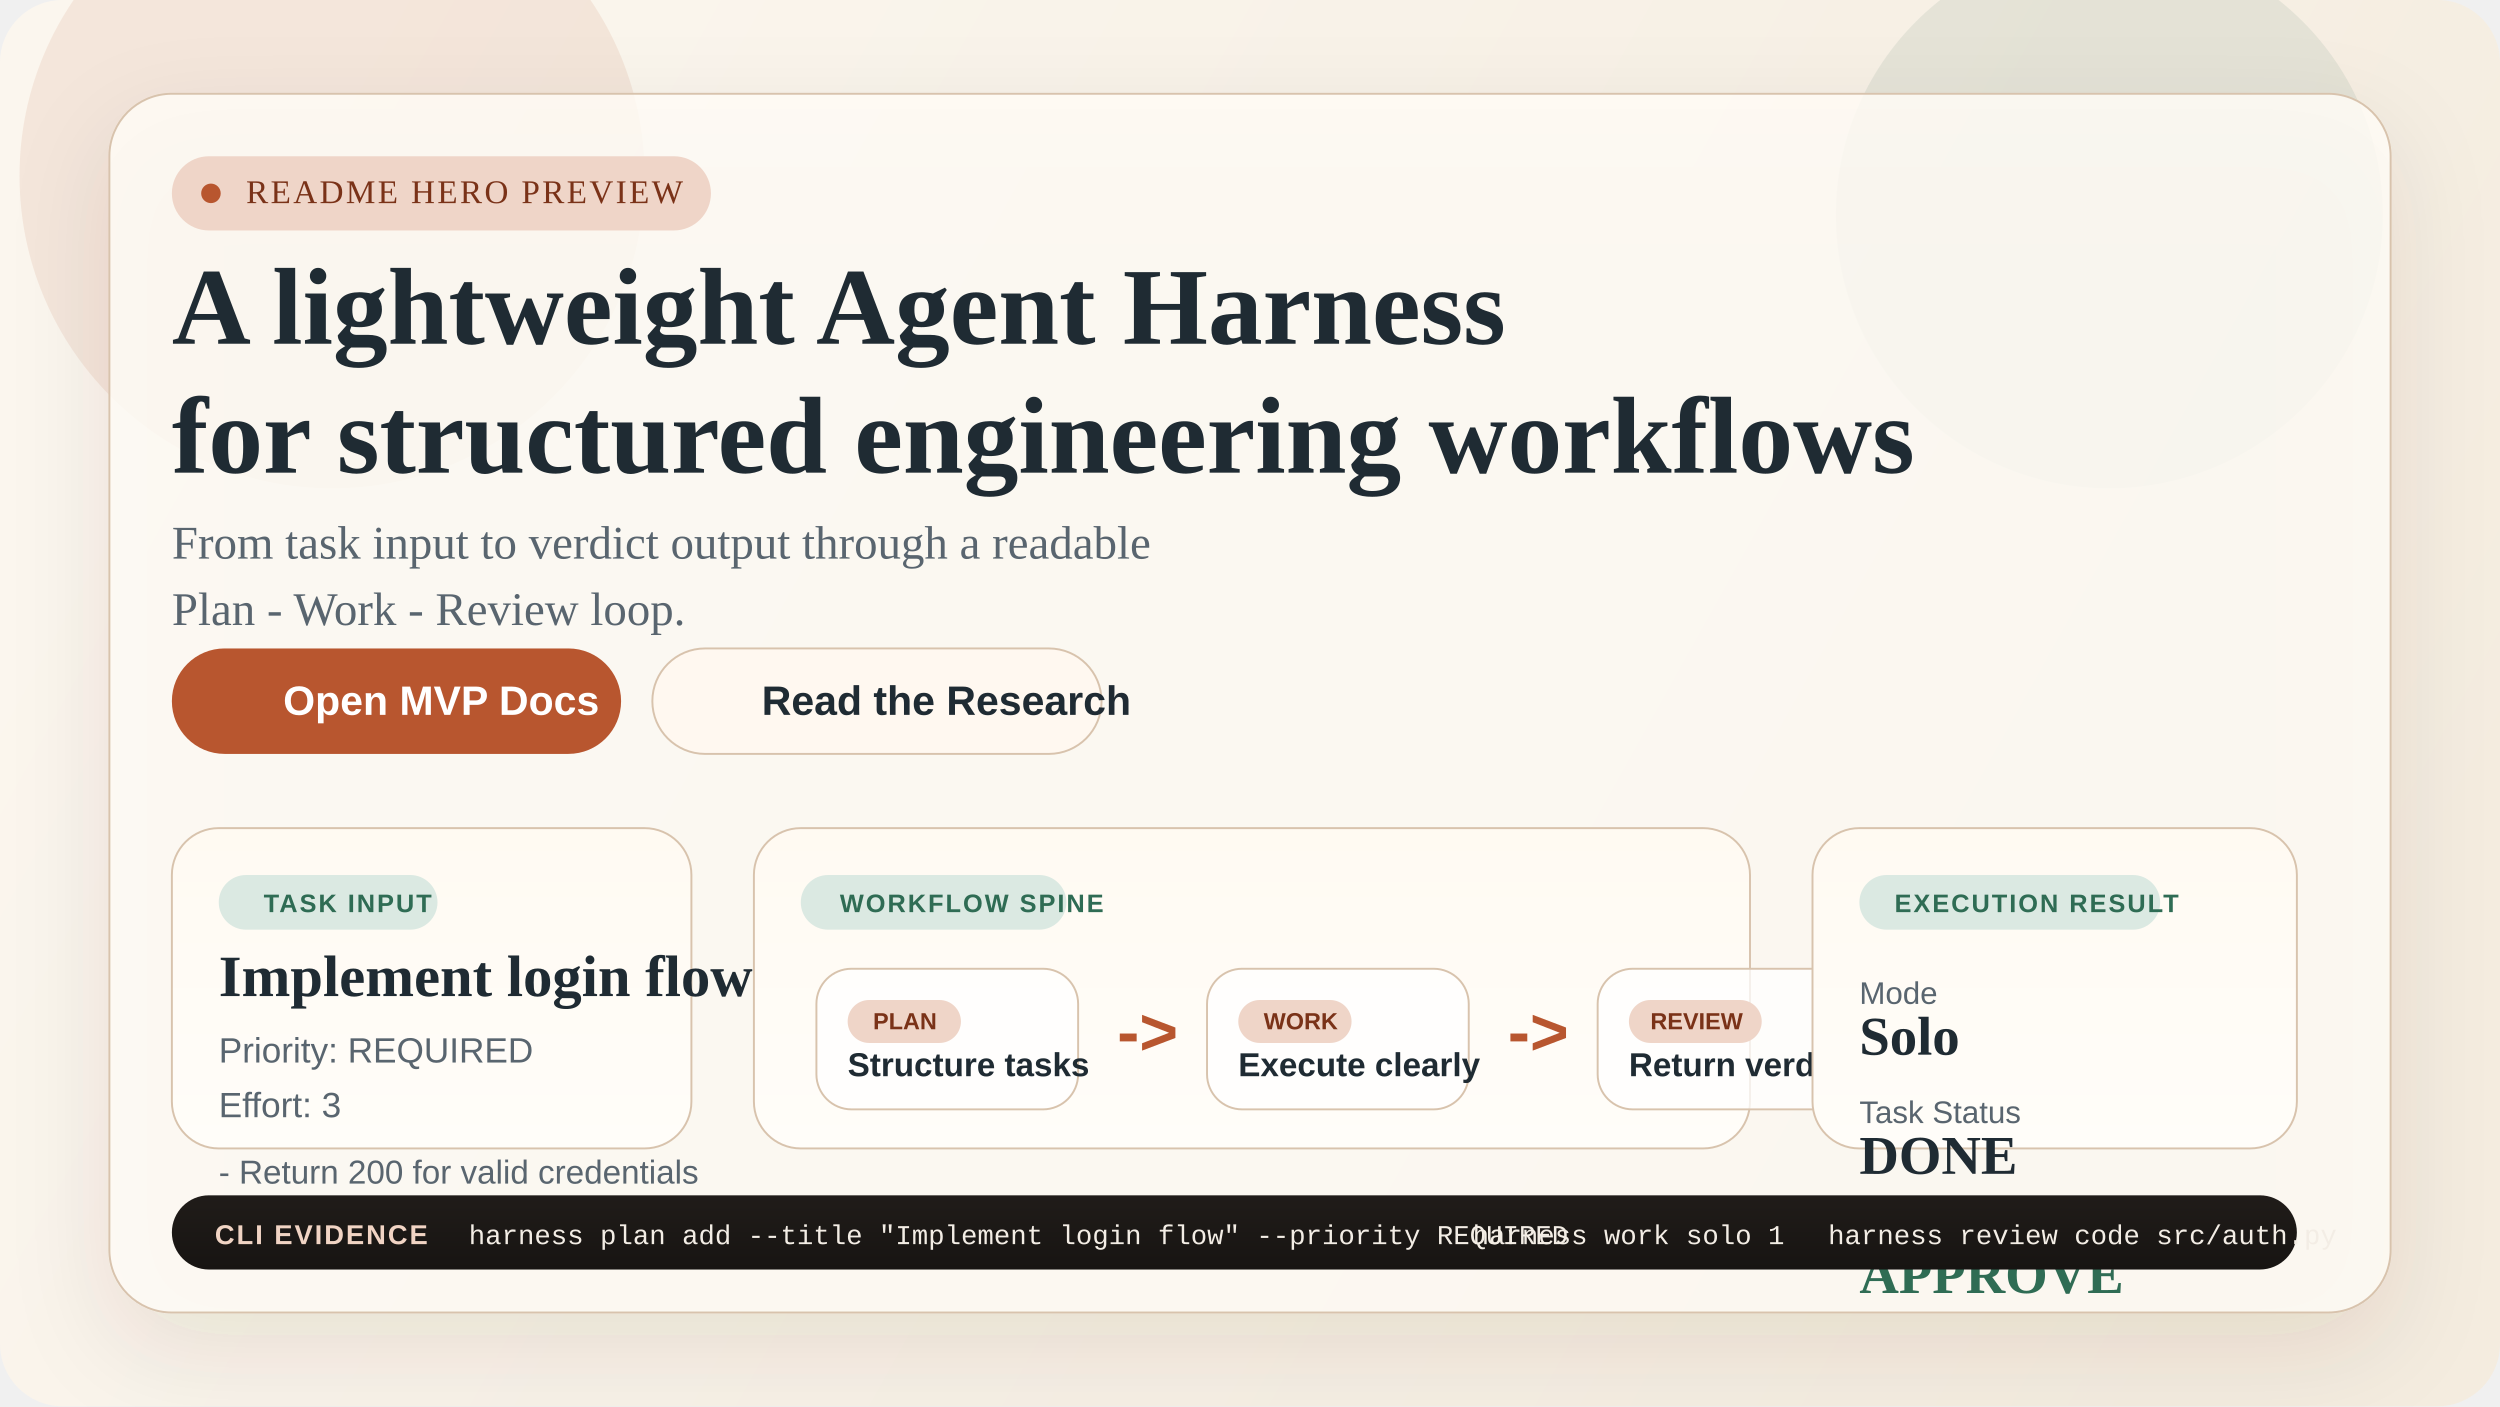
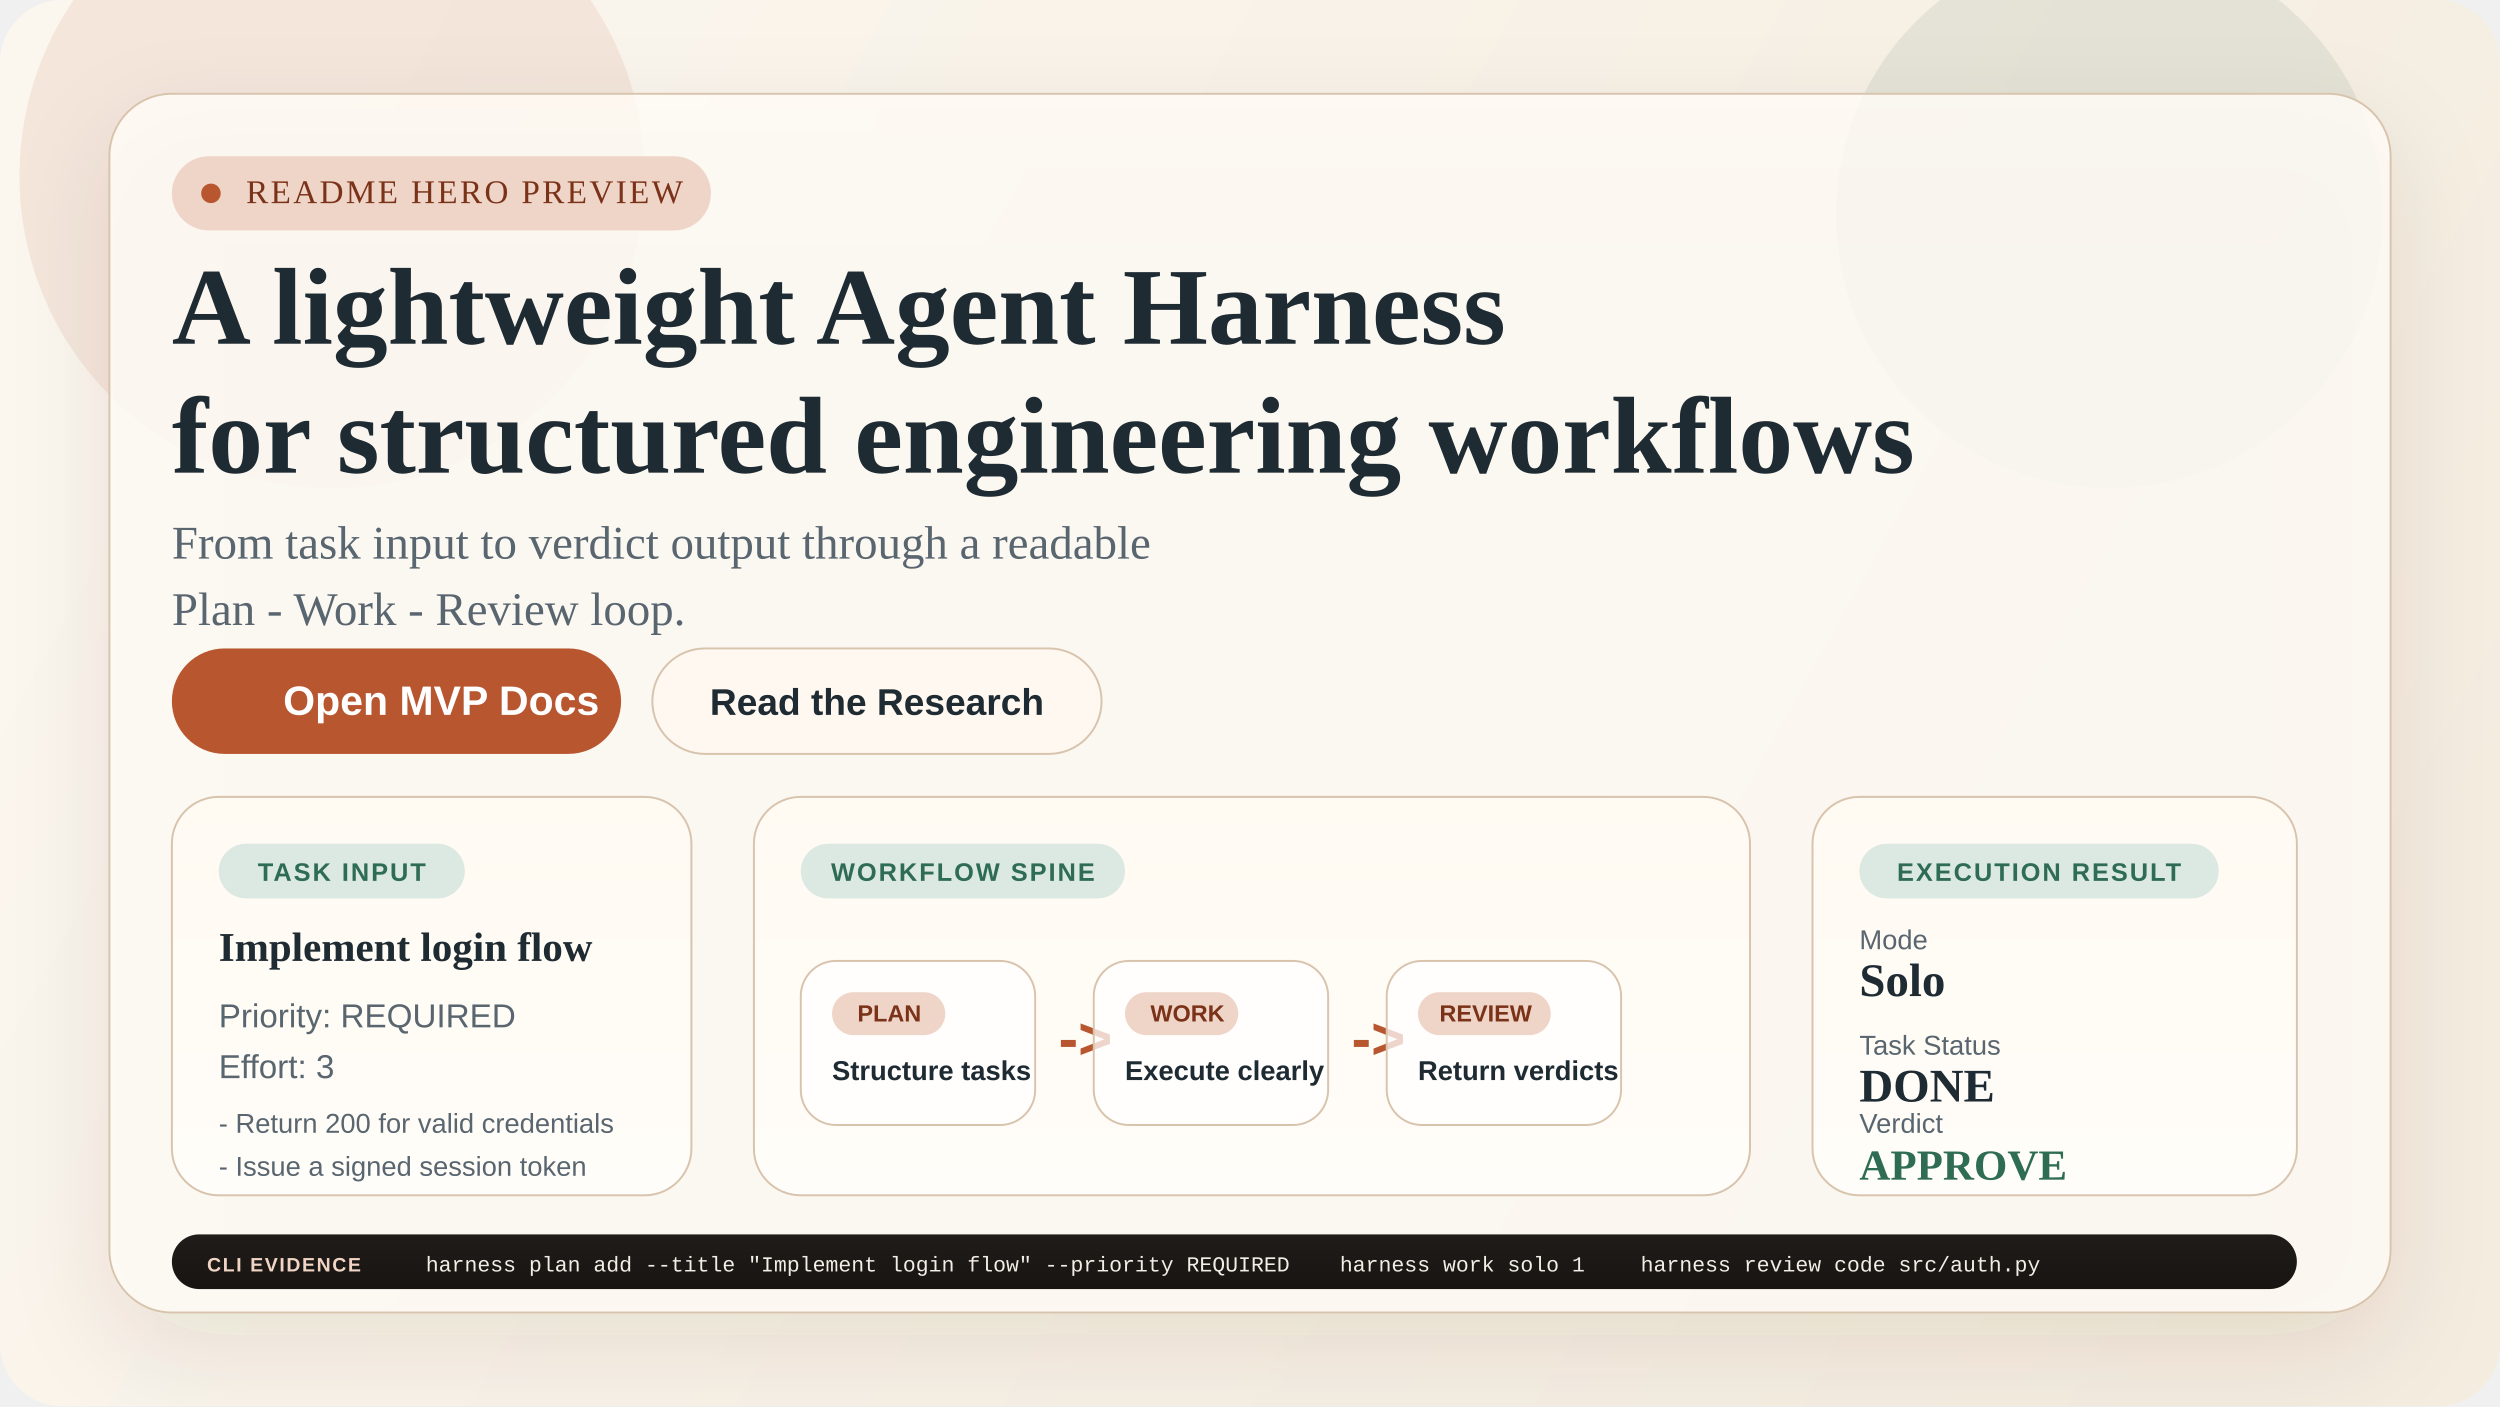
<svg xmlns="http://www.w3.org/2000/svg" width="1280" height="720" viewBox="0 0 1280 720" fill="none">
  <defs>
    <linearGradient id="bg" x1="120" y1="80" x2="1160" y2="660" gradientUnits="userSpaceOnUse">
      <stop stop-color="#FBF6EE" />
      <stop offset="1" stop-color="#F4ECDF" />
    </linearGradient>
    <linearGradient id="card" x1="0" y1="0" x2="0" y2="1">
      <stop stop-color="#FFFAF2" />
      <stop offset="1" stop-color="#FFFDF9" />
    </linearGradient>
    <linearGradient id="terminal" x1="0" y1="0" x2="0" y2="1">
      <stop stop-color="#201C19" />
      <stop offset="1" stop-color="#171412" />
    </linearGradient>
    <filter id="shadow" x="-40" y="-40" width="1360" height="800" filterUnits="userSpaceOnUse" color-interpolation-filters="sRGB">
      <feDropShadow dx="0" dy="18" stdDeviation="25" flood-color="#493421" flood-opacity="0.12" />
    </filter>
  </defs>
  <rect width="1280" height="720" rx="32" fill="url(#bg)" />
  <circle cx="170" cy="90" r="160" fill="#B8562F" fill-opacity="0.10" />
  <circle cx="1080" cy="110" r="140" fill="#2F6C54" fill-opacity="0.09" />
  <g filter="url(#shadow)">
    <rect x="56" y="48" width="1168" height="624" rx="32" fill="#FFFBF5" fill-opacity="0.82" stroke="#D8C3AD" />
  </g>
  <rect x="88" y="80" width="276" height="38" rx="19" fill="#EFD5C8" />
  <circle cx="108" cy="99" r="5" fill="#B8562F" />
  <text x="126" y="104" fill="#7A3218" font-family="Georgia, 'Times New Roman', serif" font-size="17" letter-spacing="1.2">README HERO PREVIEW</text>
  <text x="88" y="176" fill="#1F2B33" font-family="Georgia, 'Times New Roman', serif" font-size="56" font-weight="700">
    <tspan x="88" dy="0">A lightweight Agent Harness</tspan>
    <tspan x="88" dy="66">for structured engineering workflows</tspan>
  </text>
  <text x="88" y="286" fill="#59656F" font-family="Georgia, 'Times New Roman', serif" font-size="24">
    <tspan x="88" dy="0">From task input to verdict output through a readable</tspan>
    <tspan x="88" dy="34">Plan - Work - Review loop.</tspan>
  </text>
  <rect x="88" y="332" width="230" height="54" rx="27" fill="#B8562F" />
  <text x="145" y="366" fill="#FFFFFF" font-family="Arial, sans-serif" font-size="21" font-weight="700">Open MVP Docs</text>
  <rect x="334" y="332" width="230" height="54" rx="27" fill="#FFF8F0" stroke="#D8C3AD" />
-   <text x="390" y="366" fill="#1F2B33" font-family="Arial, sans-serif" font-size="21" font-weight="700">Read the Research</text>
-   <rect x="88" y="424" width="266" height="164" rx="24" fill="url(#card)" stroke="#D8C3AD" />
-   <rect x="112" y="448" width="112" height="28" rx="14" fill="#DBE9E2" />
-   <text x="135" y="467" fill="#2F6C54" font-family="Arial, sans-serif" font-size="13" font-weight="700" letter-spacing="1">TASK INPUT</text>
-   <text x="112" y="510" fill="#1F2B33" font-family="Georgia, 'Times New Roman', serif" font-size="30" font-weight="700">Implement login flow</text>
-   <text x="112" y="544" fill="#59656F" font-family="Arial, sans-serif" font-size="18">Priority: REQUIRED</text>
-   <text x="112" y="572" fill="#59656F" font-family="Arial, sans-serif" font-size="18">Effort: 3</text>
-   <text x="112" y="606" fill="#59656F" font-family="Arial, sans-serif" font-size="17">- Return 200 for valid credentials</text>
-   <text x="112" y="632" fill="#59656F" font-family="Arial, sans-serif" font-size="17">- Issue a signed session token</text>
-   <rect x="386" y="424" width="510" height="164" rx="24" fill="url(#card)" stroke="#D8C3AD" />
-   <rect x="410" y="448" width="136" height="28" rx="14" fill="#DBE9E2" />
-   <text x="430" y="467" fill="#2F6C54" font-family="Arial, sans-serif" font-size="13" font-weight="700" letter-spacing="1">WORKFLOW SPINE</text>
-   <rect x="418" y="496" width="134" height="72" rx="18" fill="#FFFFFF" fill-opacity="0.75" stroke="#D8C3AD" />
-   <rect x="434" y="512" width="58" height="22" rx="11" fill="#EFD5C8" />
-   <text x="447" y="527" fill="#7A3218" font-family="Arial, sans-serif" font-size="12" font-weight="700">PLAN</text>
-   <text x="434" y="551" fill="#1F2B33" font-family="Arial, sans-serif" font-size="17" font-weight="700">Structure tasks</text>
-   <text x="572" y="540" fill="#B8562F" font-family="Arial, sans-serif" font-size="34" font-weight="700">-&gt;</text>
-   <rect x="618" y="496" width="134" height="72" rx="18" fill="#FFFFFF" fill-opacity="0.75" stroke="#D8C3AD" />
-   <rect x="634" y="512" width="58" height="22" rx="11" fill="#EFD5C8" />
-   <text x="647" y="527" fill="#7A3218" font-family="Arial, sans-serif" font-size="12" font-weight="700">WORK</text>
-   <text x="634" y="551" fill="#1F2B33" font-family="Arial, sans-serif" font-size="17" font-weight="700">Execute clearly</text>
-   <text x="772" y="540" fill="#B8562F" font-family="Arial, sans-serif" font-size="34" font-weight="700">-&gt;</text>
-   <rect x="818" y="496" width="134" height="72" rx="18" fill="#FFFFFF" fill-opacity="0.75" stroke="#D8C3AD" />
-   <rect x="834" y="512" width="68" height="22" rx="11" fill="#EFD5C8" />
-   <text x="845" y="527" fill="#7A3218" font-family="Arial, sans-serif" font-size="12" font-weight="700">REVIEW</text>
-   <text x="834" y="551" fill="#1F2B33" font-family="Arial, sans-serif" font-size="17" font-weight="700">Return verdicts</text>
-   <rect x="928" y="424" width="248" height="164" rx="24" fill="url(#card)" stroke="#D8C3AD" />
-   <rect x="952" y="448" width="154" height="28" rx="14" fill="#DBE9E2" />
-   <text x="970" y="467" fill="#2F6C54" font-family="Arial, sans-serif" font-size="13" font-weight="700" letter-spacing="1">EXECUTION RESULT</text>
-   <text x="952" y="514" fill="#59656F" font-family="Arial, sans-serif" font-size="16">Mode</text>
-   <text x="952" y="540" fill="#1F2B33" font-family="Georgia, 'Times New Roman', serif" font-size="28" font-weight="700">Solo</text>
-   <text x="952" y="575" fill="#59656F" font-family="Arial, sans-serif" font-size="16">Task Status</text>
-   <text x="952" y="601" fill="#1F2B33" font-family="Georgia, 'Times New Roman', serif" font-size="28" font-weight="700">DONE</text>
-   <text x="952" y="636" fill="#59656F" font-family="Arial, sans-serif" font-size="16">Verdict</text>
-   <text x="952" y="662" fill="#2F6C54" font-family="Georgia, 'Times New Roman', serif" font-size="28" font-weight="700">APPROVE</text>
-   <rect x="88" y="612" width="1088" height="38" rx="19" fill="url(#terminal)" />
-   <text x="110" y="637" fill="#F1D4C4" font-family="Arial, sans-serif" font-size="14" font-weight="700" letter-spacing="1">CLI EVIDENCE</text>
-   <text x="240" y="637" fill="#F3EDE5" font-family="Consolas, 'Courier New', monospace" font-size="14">harness plan add --title "Implement login flow" --priority REQUIRED</text>
-   <text x="754" y="637" fill="#F3EDE5" font-family="Consolas, 'Courier New', monospace" font-size="14">harness work solo 1</text>
-   <text x="936" y="637" fill="#F3EDE5" font-family="Consolas, 'Courier New', monospace" font-size="14">harness review code src/auth.py</text>
+   <text x="449" y="366" fill="#1F2B33" font-family="Arial, sans-serif" font-size="19" font-weight="700" text-anchor="middle">Read the Research</text>
+   <rect x="88" y="408" width="266" height="204" rx="24" fill="url(#card)" stroke="#D8C3AD" />
+   <rect x="112" y="432" width="126" height="28" rx="14" fill="#DBE9E2" />
+   <text x="175" y="451" fill="#2F6C54" font-family="Arial, sans-serif" font-size="13" font-weight="700" letter-spacing="1" text-anchor="middle">TASK INPUT</text>
+   <text x="112" y="492" fill="#1F2B33" font-family="Georgia, 'Times New Roman', serif" font-size="21" font-weight="700">Implement login flow</text>
+   <text x="112" y="526" fill="#59656F" font-family="Arial, sans-serif" font-size="17">Priority: REQUIRED</text>
+   <text x="112" y="552" fill="#59656F" font-family="Arial, sans-serif" font-size="17">Effort: 3</text>
+   <text x="112" y="580" fill="#59656F" font-family="Arial, sans-serif" font-size="14">- Return 200 for valid credentials</text>
+   <text x="112" y="602" fill="#59656F" font-family="Arial, sans-serif" font-size="14">- Issue a signed session token</text>
+   <rect x="386" y="408" width="510" height="204" rx="24" fill="url(#card)" stroke="#D8C3AD" />
+   <rect x="410" y="432" width="166" height="28" rx="14" fill="#DBE9E2" />
+   <text x="493" y="451" fill="#2F6C54" font-family="Arial, sans-serif" font-size="13" font-weight="700" letter-spacing="1" text-anchor="middle">WORKFLOW SPINE</text>
+   <rect x="410" y="492" width="120" height="84" rx="18" fill="#FFFFFF" fill-opacity="0.75" stroke="#D8C3AD" />
+   <rect x="426" y="508" width="58" height="22" rx="11" fill="#EFD5C8" />
+   <text x="439" y="523" fill="#7A3218" font-family="Arial, sans-serif" font-size="12" font-weight="700">PLAN</text>
+   <text x="426" y="553" fill="#1F2B33" font-family="Arial, sans-serif" font-size="14" font-weight="700">Structure tasks</text>
+   <text x="542" y="542" fill="#B8562F" font-family="Arial, sans-serif" font-size="30" font-weight="700">-&gt;</text>
+   <rect x="560" y="492" width="120" height="84" rx="18" fill="#FFFFFF" fill-opacity="0.75" stroke="#D8C3AD" />
+   <rect x="576" y="508" width="58" height="22" rx="11" fill="#EFD5C8" />
+   <text x="589" y="523" fill="#7A3218" font-family="Arial, sans-serif" font-size="12" font-weight="700">WORK</text>
+   <text x="576" y="553" fill="#1F2B33" font-family="Arial, sans-serif" font-size="14" font-weight="700">Execute clearly</text>
+   <text x="692" y="542" fill="#B8562F" font-family="Arial, sans-serif" font-size="30" font-weight="700">-&gt;</text>
+   <rect x="710" y="492" width="120" height="84" rx="18" fill="#FFFFFF" fill-opacity="0.75" stroke="#D8C3AD" />
+   <rect x="726" y="508" width="68" height="22" rx="11" fill="#EFD5C8" />
+   <text x="737" y="523" fill="#7A3218" font-family="Arial, sans-serif" font-size="12" font-weight="700">REVIEW</text>
+   <text x="726" y="553" fill="#1F2B33" font-family="Arial, sans-serif" font-size="14" font-weight="700">Return verdicts</text>
+   <rect x="928" y="408" width="248" height="204" rx="24" fill="url(#card)" stroke="#D8C3AD" />
+   <rect x="952" y="432" width="184" height="28" rx="14" fill="#DBE9E2" />
+   <text x="1044" y="451" fill="#2F6C54" font-family="Arial, sans-serif" font-size="13" font-weight="700" letter-spacing="1" text-anchor="middle">EXECUTION RESULT</text>
+   <text x="952" y="486" fill="#59656F" font-family="Arial, sans-serif" font-size="14">Mode</text>
+   <text x="952" y="510" fill="#1F2B33" font-family="Georgia, 'Times New Roman', serif" font-size="24" font-weight="700">Solo</text>
+   <text x="952" y="540" fill="#59656F" font-family="Arial, sans-serif" font-size="14">Task Status</text>
+   <text x="952" y="564" fill="#1F2B33" font-family="Georgia, 'Times New Roman', serif" font-size="24" font-weight="700">DONE</text>
+   <text x="952" y="580" fill="#59656F" font-family="Arial, sans-serif" font-size="14">Verdict</text>
+   <text x="952" y="604" fill="#2F6C54" font-family="Georgia, 'Times New Roman', serif" font-size="22" font-weight="700">APPROVE</text>
+   <rect x="88" y="632" width="1088" height="28" rx="14" fill="url(#terminal)" />
+   <text x="106" y="651" fill="#F1D4C4" font-family="Arial, sans-serif" font-size="10" font-weight="700" letter-spacing="0.8">CLI EVIDENCE</text>
+   <text x="218" y="651" fill="#F3EDE5" font-family="Consolas, 'Courier New', monospace" font-size="11">harness plan add --title "Implement login flow" --priority REQUIRED</text>
+   <text x="686" y="651" fill="#F3EDE5" font-family="Consolas, 'Courier New', monospace" font-size="11">harness work solo 1</text>
+   <text x="840" y="651" fill="#F3EDE5" font-family="Consolas, 'Courier New', monospace" font-size="11">harness review code src/auth.py</text>
</svg>
